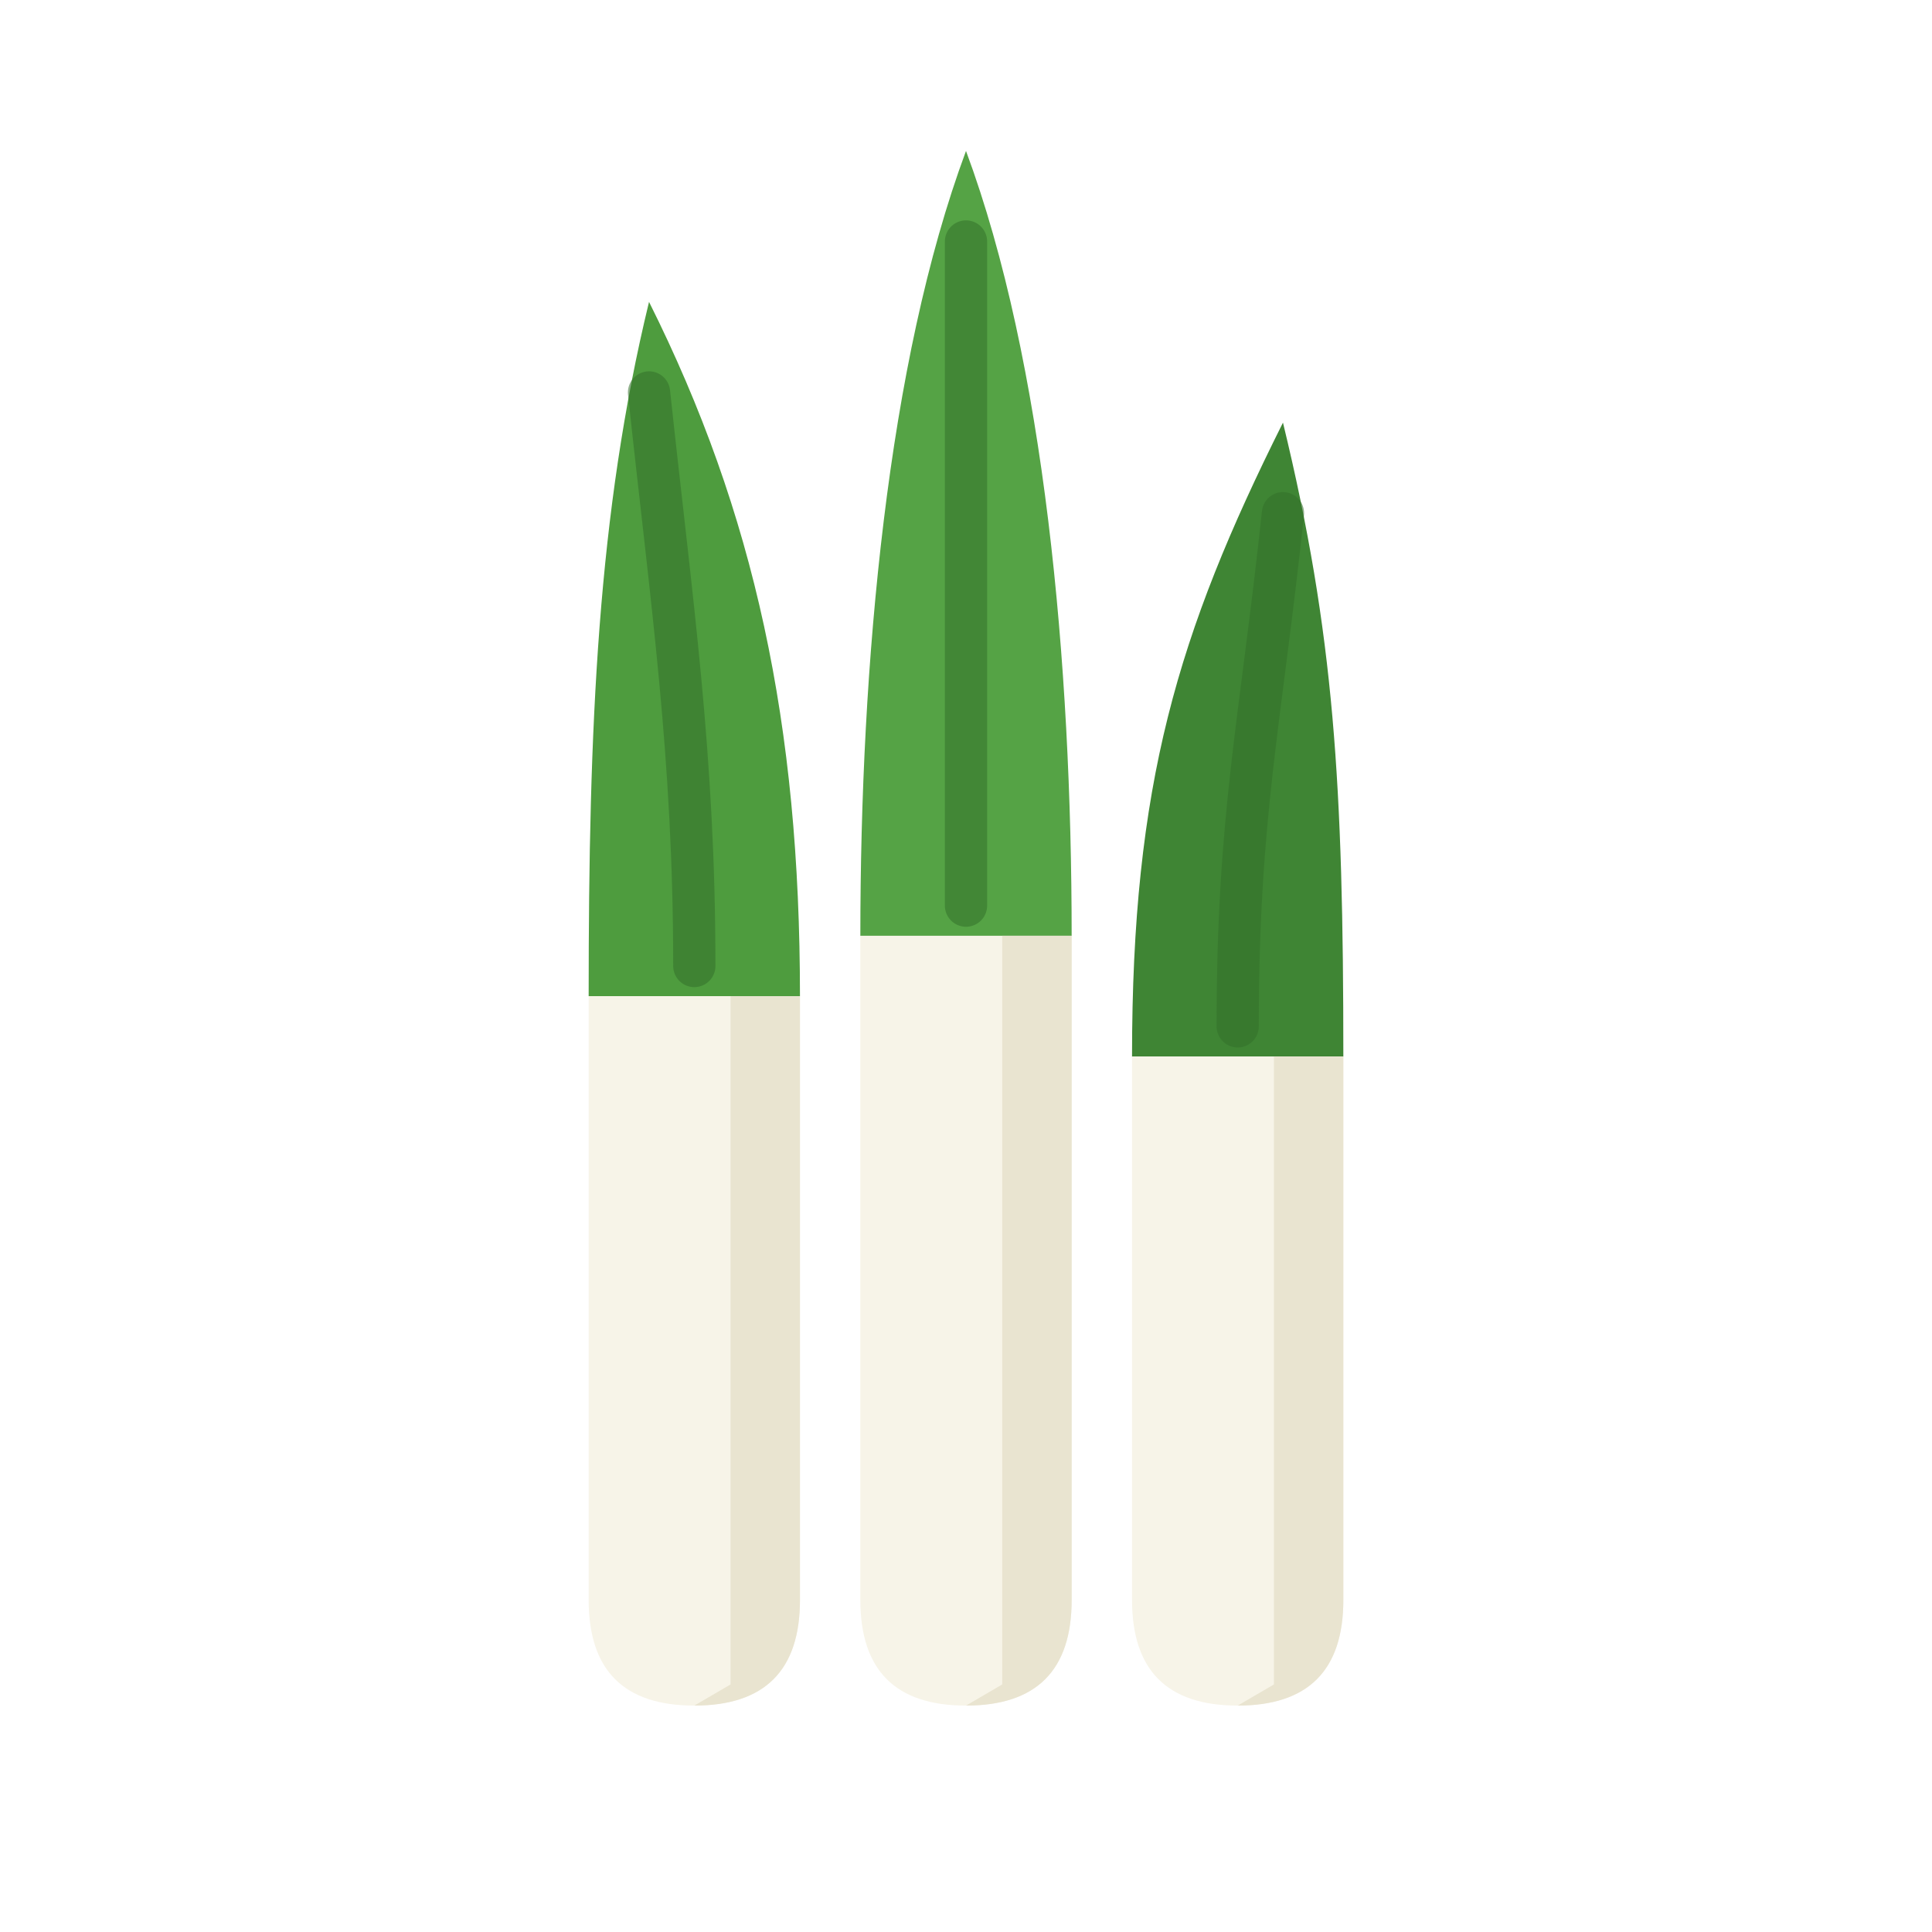
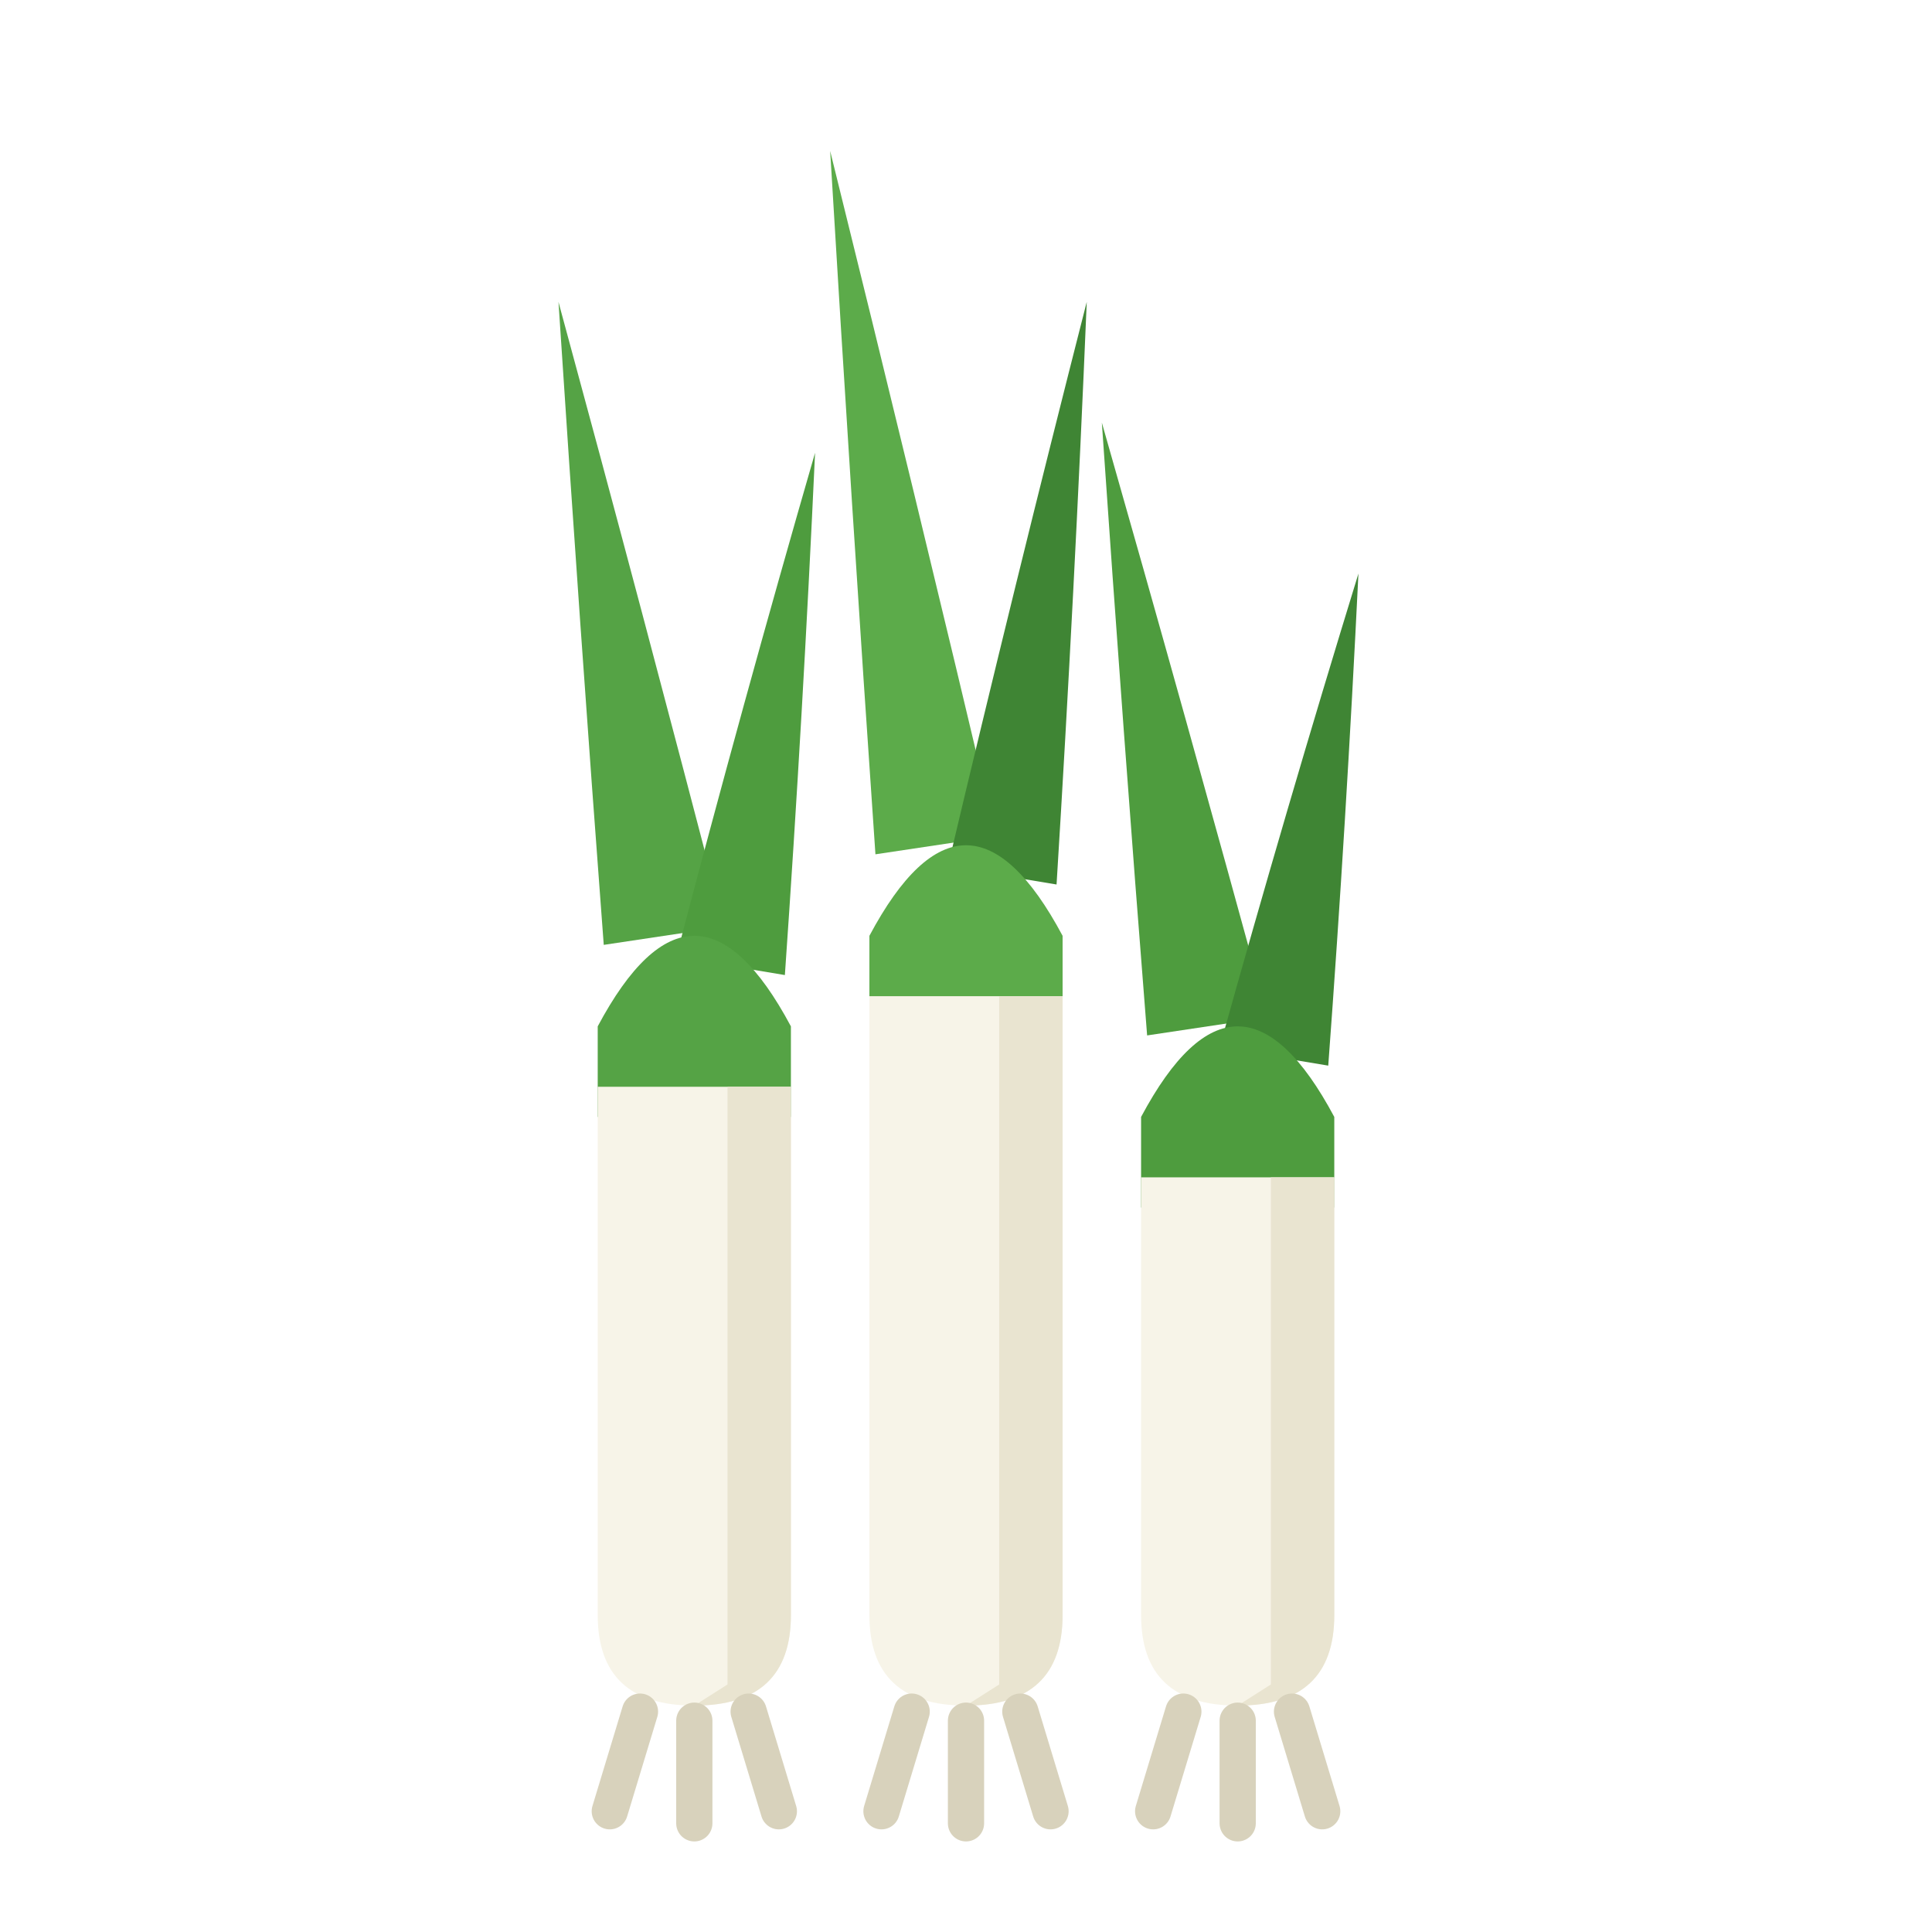
<svg xmlns="http://www.w3.org/2000/svg" viewBox="0 0 64 64" role="img" aria-label="ネギ">
-   <path d="M19.5 33 C19.5 24 19.8 17 21.5 10 C25.0 17 26.5 24 26.5 33 Z" fill="#4E9C3E" />
-   <path d="M21.5 13 C22.25 20 23 25 23 32" stroke="#33702A" stroke-width="1.4" stroke-linecap="round" fill="none" opacity="0.55" />
-   <path d="M19.5 33 H26.5 V53 Q26.5 56.5 23 56.5 Q19.5 56.5 19.5 53 Z" fill="#F7F4E8" />
-   <path d="M24.2 33 H26.5 V53 Q26.5 56.5 23 56.5 L24.2 55.8 Z" fill="#E9E4D0" />
-   <path d="M37.5 35 C37.5 26 39.0 21 42.5 14 C44.2 21 44.5 26 44.5 35 Z" fill="#3F8534" />
-   <path d="M42.5 17 C41.75 24 41 27 41 34" stroke="#33702A" stroke-width="1.4" stroke-linecap="round" fill="none" opacity="0.55" />
-   <path d="M37.5 35 H44.5 V53 Q44.5 56.5 41 56.5 Q37.5 56.5 37.5 53 Z" fill="#F7F4E8" />
-   <path d="M42.2 35 H44.5 V53 Q44.5 56.5 41 56.5 L42.2 55.8 Z" fill="#E9E4D0" />
-   <path d="M28.5 31 C28.5 22 29.4 12 32 5 C34.6 12 35.5 22 35.5 31 Z" fill="#55A345" />
-   <path d="M32 8 C32.0 15 32 23 32 30" stroke="#33702A" stroke-width="1.4" stroke-linecap="round" fill="none" opacity="0.55" />
-   <path d="M28.5 31 H35.5 V53 Q35.5 56.5 32 56.5 Q28.5 56.5 28.5 53 Z" fill="#F7F4E8" />
-   <path d="M33.2 31 H35.5 V53 Q35.5 56.5 32 56.5 L33.2 55.8 Z" fill="#E9E4D0" />
+   <path d="M20.0 31.3 Q19.2 20.7 18.5 10.0 Q21.3 20.3 24.0 30.7 Z" fill="#55A345" />
+   <path d="M22.4 31.7 Q24.6 23.3 27.0 15.0 Q26.6 23.7 26.0 32.3 Z" fill="#4E9C3E" />
+   <path d="M19.8 34 Q23 28 26.2 34 L26.2 37 L19.8 37 Z" fill="#55A345" />
+   <path d="M19.8 36 H26.2 V53.5 Q26.2 56.5 23 56.5 Q19.8 56.5 19.8 53.5 Z" fill="#F7F4E8" />
+   <path d="M24.1 36 H26.2 V53.5 Q26.2 56.5 23 56.5 L24.1 55.8 Z" fill="#E9E4D0" />
+   <path d="M21.2 56.7 L20.2 60 M23 57 L23 60.4 M24.8 56.7 L25.8 60" stroke="#D8D2BC" stroke-width="1.2" stroke-linecap="round" fill="none" />
+   <path d="M38.0 34.3 Q37.2 24.2 36.5 14.0 Q39.3 23.8 42.0 33.7 Z" fill="#4E9C3E" />
+   <path d="M40.4 34.7 Q42.6 26.8 45.0 19.0 Q44.6 27.2 44.0 35.3 Z" fill="#3F8534" />
+   <path d="M37.8 37 Q41 31 44.2 37 L44.2 40 L37.8 40 Z" fill="#4E9C3E" />
+   <path d="M37.8 39 H44.2 V53.5 Q44.2 56.5 41 56.5 Q37.8 56.5 37.8 53.5 Z" fill="#F7F4E8" />
+   <path d="M42.1 39 H44.2 V53.5 Q44.2 56.5 41 56.5 L42.1 55.8 Z" fill="#E9E4D0" />
+   <path d="M39.2 56.7 L38.2 60 M41 57 L41 60.4 M42.8 56.7 L43.8 60" stroke="#D8D2BC" stroke-width="1.2" stroke-linecap="round" fill="none" />
+   <path d="M29.0 28.3 Q28.2 16.7 27.5 5.0 Q30.3 16.3 33.0 27.7 Z" fill="#5CAB4A" />
+   <path d="M31.4 28.7 Q33.6 19.4 36.0 10.0 Q35.6 19.6 35.0 29.3 Z" fill="#3F8534" />
+   <path d="M28.8 31 Q32 25 35.2 31 L35.2 34 L28.8 34 Z" fill="#5CAB4A" />
+   <path d="M28.8 33 H35.2 V53.5 Q35.2 56.5 32 56.5 Q28.8 56.5 28.8 53.5 Z" fill="#F7F4E8" />
+   <path d="M33.1 33 H35.2 V53.5 Q35.2 56.5 32 56.5 L33.1 55.8 Z" fill="#E9E4D0" />
+   <path d="M30.2 56.7 L29.2 60 M32 57 L32 60.4 M33.8 56.7 L34.8 60" stroke="#D8D2BC" stroke-width="1.2" stroke-linecap="round" fill="none" />
</svg>
